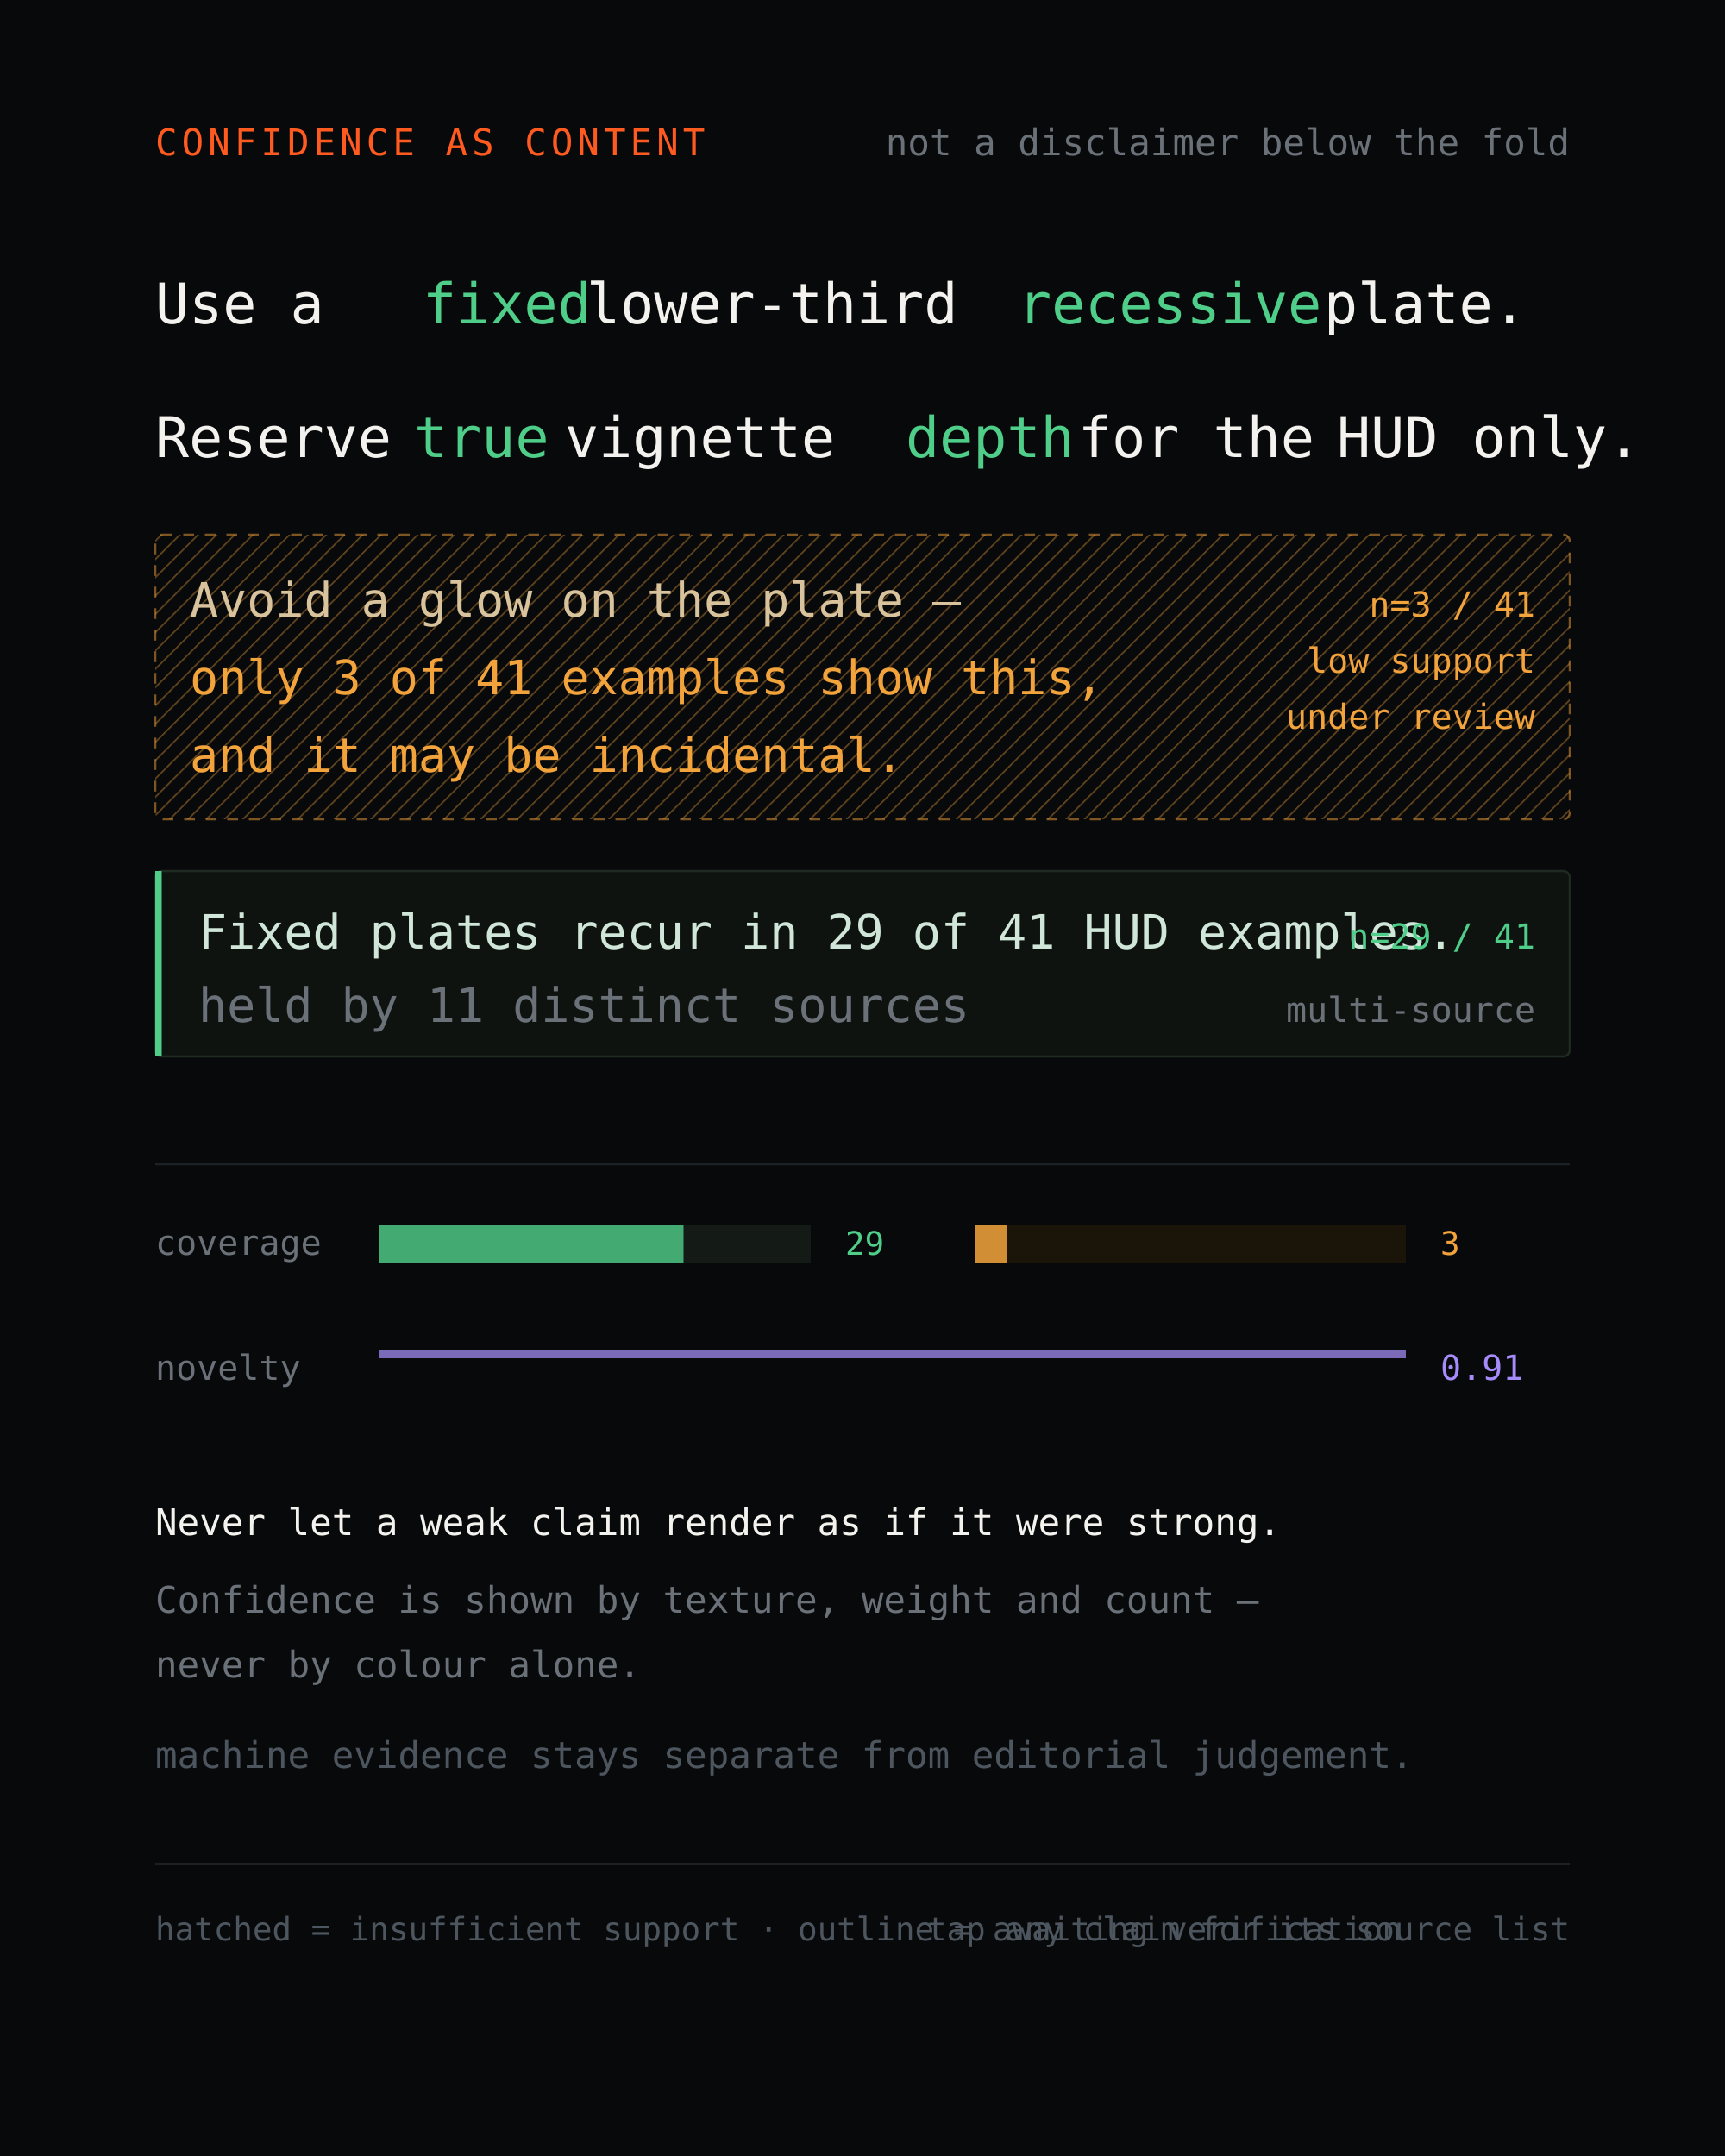
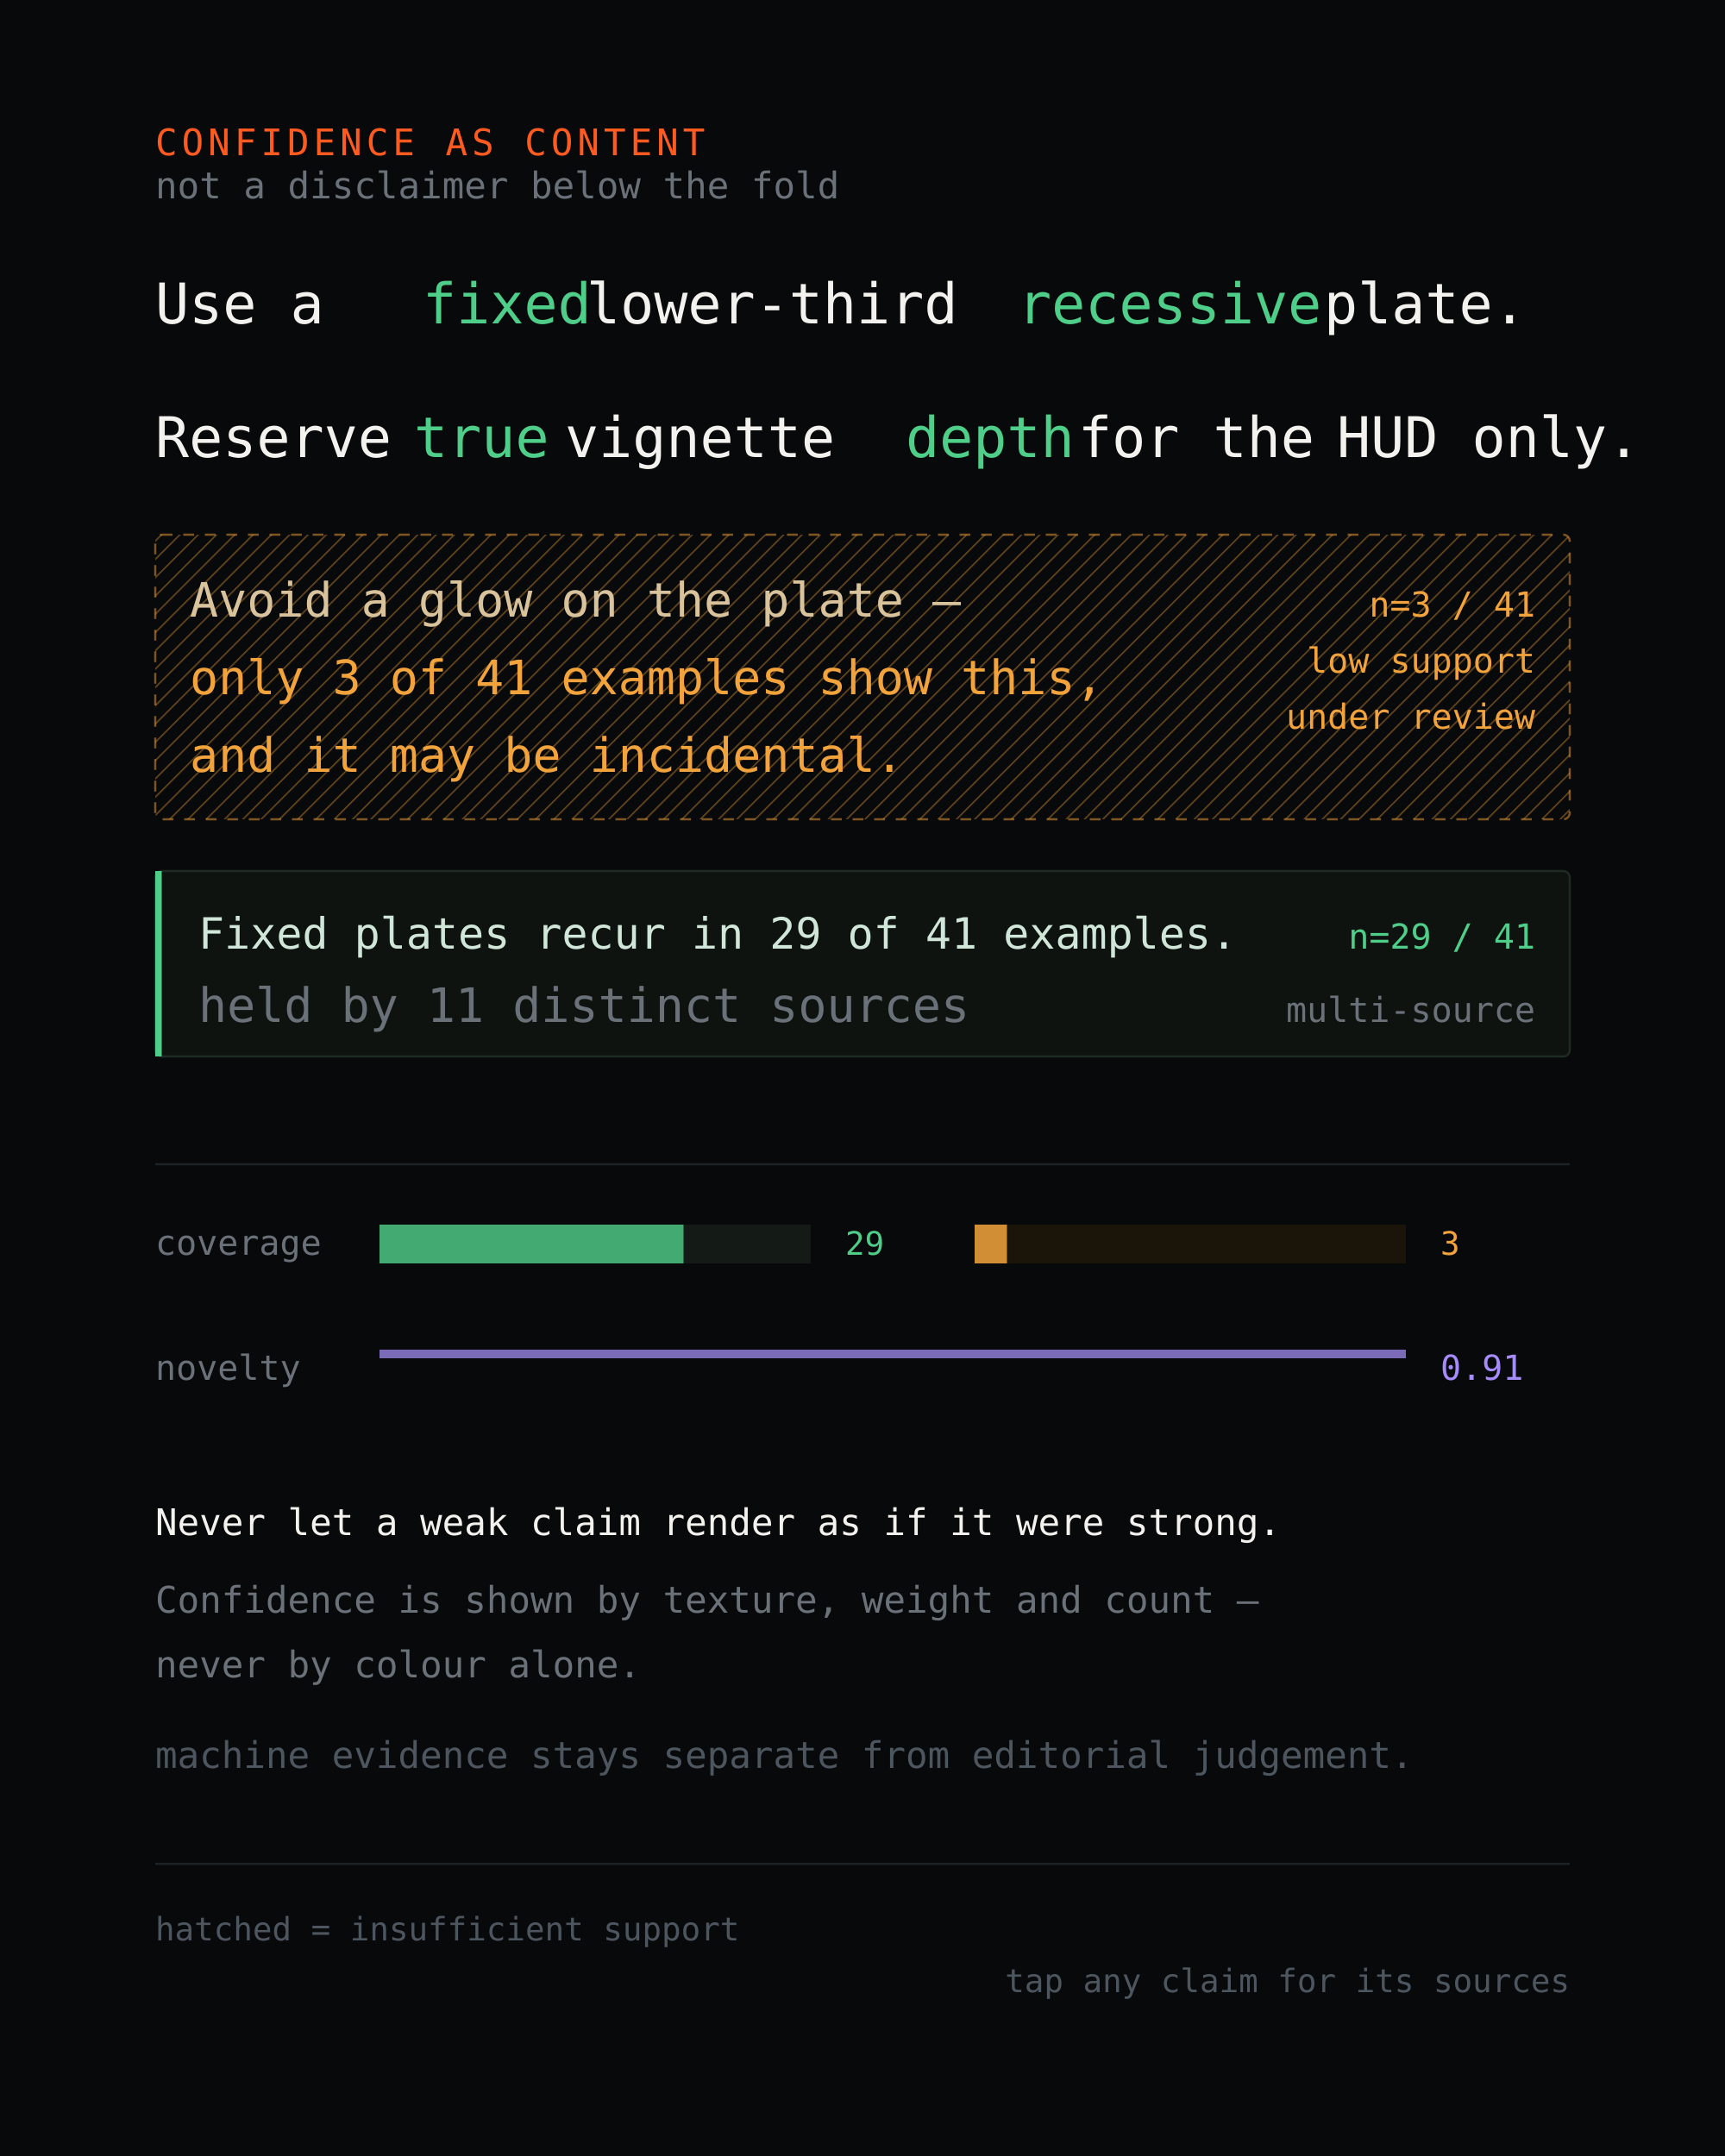
<svg xmlns="http://www.w3.org/2000/svg" viewBox="0 0 800 1000" width="800" height="1000" role="img" aria-label="Uncertainty visualisation plate: a model answer with its confidence shown as first-class output">
  <defs>
    <pattern id="hatchA" width="8" height="8" patternTransform="rotate(45)" patternUnits="userSpaceOnUse">
      <line x1="0" y1="0" x2="0" y2="8" stroke="#ff5a1f" stroke-width="2" opacity=".5" />
    </pattern>
    <pattern id="hatchB" width="6" height="6" patternTransform="rotate(45)" patternUnits="userSpaceOnUse">
      <line x1="0" y1="0" x2="0" y2="6" stroke="#f2a33c" stroke-width="1.4" opacity=".38" />
    </pattern>
  </defs>
  <rect width="800" height="1000" fill="#08090a" />
  <g font-family="ui-monospace,Menlo,monospace" font-size="17" fill="#6a7178">
    <text x="72" y="72" fill="#ff5a1f" letter-spacing="2">CONFIDENCE AS CONTENT</text>
-     <text x="728" y="72" text-anchor="end">not a disclaimer below the fold</text>
+     <text x="72" y="92" fill="#6a7178">not a disclaimer below the fold</text>
  </g>
  <g font-family="ui-monospace,Menlo,monospace" font-size="26" fill="#f4f2ee">
    <text x="72" y="150">Use a</text>
    <text x="196" y="150" fill="#4fce8a">fixed</text>
    <text x="272" y="150"> lower-third</text>
    <text x="472" y="150" fill="#4fce8a">recessive</text>
    <text x="614" y="150"> plate.</text>
    <text x="72" y="212">Reserve</text>
    <text x="192" y="212" fill="#4fce8a">true</text>
    <text x="262" y="212"> vignette</text>
    <text x="420" y="212" fill="#4fce8a">depth</text>
    <text x="500" y="212"> for the</text>
    <text x="620" y="212"> HUD only.</text>
  </g>
  <g>
    <rect x="72" y="248" width="656" height="132" rx="3" fill="url(#hatchB)" />
    <rect x="72" y="248" width="656" height="132" rx="3" fill="none" stroke="#f2a33c" stroke-opacity=".5" stroke-dasharray="5 5" />
    <g font-family="ui-monospace,Menlo,monospace" font-size="22" fill="#d8c39c">
      <text x="88" y="286">Avoid a glow on the plate —</text>
      <text x="88" y="322" fill="#f2a33c">only 3 of 41 examples show this,</text>
      <text x="88" y="358" fill="#f2a33c">and it may be incidental.</text>
    </g>
    <g font-family="ui-monospace,Menlo,monospace" font-size="16" fill="#f2a33c">
      <text x="712" y="286" text-anchor="end">n=3 / 41</text>
      <text x="712" y="312" text-anchor="end">low support</text>
      <text x="712" y="338" text-anchor="end">under review</text>
    </g>
  </g>
  <g>
    <rect x="72" y="404" width="656" height="86" rx="3" fill="#0f1310" stroke="#1f2a22" />
    <rect x="72" y="404" width="3" height="86" fill="#4fce8a" />
    <g font-family="ui-monospace,Menlo,monospace" font-size="22" fill="#cfe6d8">
-       <text x="92" y="440">Fixed plates recur in 29 of 41 HUD examples.</text>
+       <text x="92" y="440" font-size="20">Fixed plates recur in 29 of 41 examples.</text>
      <text x="92" y="474" fill="#6a7178">held by 11 distinct sources</text>
    </g>
    <text x="712" y="440" font-family="ui-monospace,Menlo,monospace" font-size="16" fill="#4fce8a" text-anchor="end">n=29 / 41</text>
    <text x="712" y="474" font-family="ui-monospace,Menlo,monospace" font-size="16" fill="#6a7178" text-anchor="end">multi-source</text>
  </g>
  <g>
    <path d="M72 540 H728" stroke="#1c2126" />
    <text x="72" y="582" font-family="ui-monospace,Menlo,monospace" font-size="16" fill="#6a7178">coverage</text>
    <g>
      <rect x="176" y="568" width="200" height="18" fill="#141a16" />
      <rect x="176" y="568" width="141" height="18" fill="#4fce8a" opacity=".8" />
      <text x="392" y="582" font-family="ui-monospace,Menlo,monospace" font-size="15" fill="#4fce8a">29</text>
    </g>
    <g>
      <rect x="452" y="568" width="200" height="18" fill="#1a1409" />
      <rect x="452" y="568" width="15" height="18" fill="#f2a33c" opacity=".85" />
      <text x="668" y="582" font-family="ui-monospace,Menlo,monospace" font-size="15" fill="#f2a33c">3</text>
    </g>
    <g font-family="ui-monospace,Menlo,monospace" font-size="16" fill="#6a7178">
      <text x="72" y="640">novelty</text>
      <rect x="176" y="626" width="476" height="4" fill="#141a16" />
      <rect x="176" y="626" width="476" height="4" fill="#a68bfb" opacity=".7" />
      <text x="668" y="640" fill="#a68bfb">0.91</text>
    </g>
  </g>
  <g font-family="ui-monospace,Menlo,monospace" font-size="17">
    <text x="72" y="712" fill="#f4f2ee">Never let a weak claim render as if it were strong.</text>
    <text x="72" y="748" fill="#6a7178">Confidence is shown by texture, weight and count —</text>
    <text x="72" y="778" fill="#6a7178">never by colour alone.</text>
    <text x="72" y="820" fill="#4d565f">machine evidence stays separate from editorial judgement.</text>
  </g>
  <g>
    <rect x="72" y="864" width="656" height="1" fill="#1c2126" />
    <g font-family="ui-monospace,Menlo,monospace" font-size="15" fill="#4d565f">
-       <text x="72" y="900">hatched = insufficient support · outline = awaiting verification</text>
-       <text x="728" y="900" text-anchor="end">tap any claim for its source list</text>
+       <text x="72" y="900">hatched = insufficient support</text>
+       <text x="728" y="924" text-anchor="end">tap any claim for its sources</text>
    </g>
  </g>
</svg>
